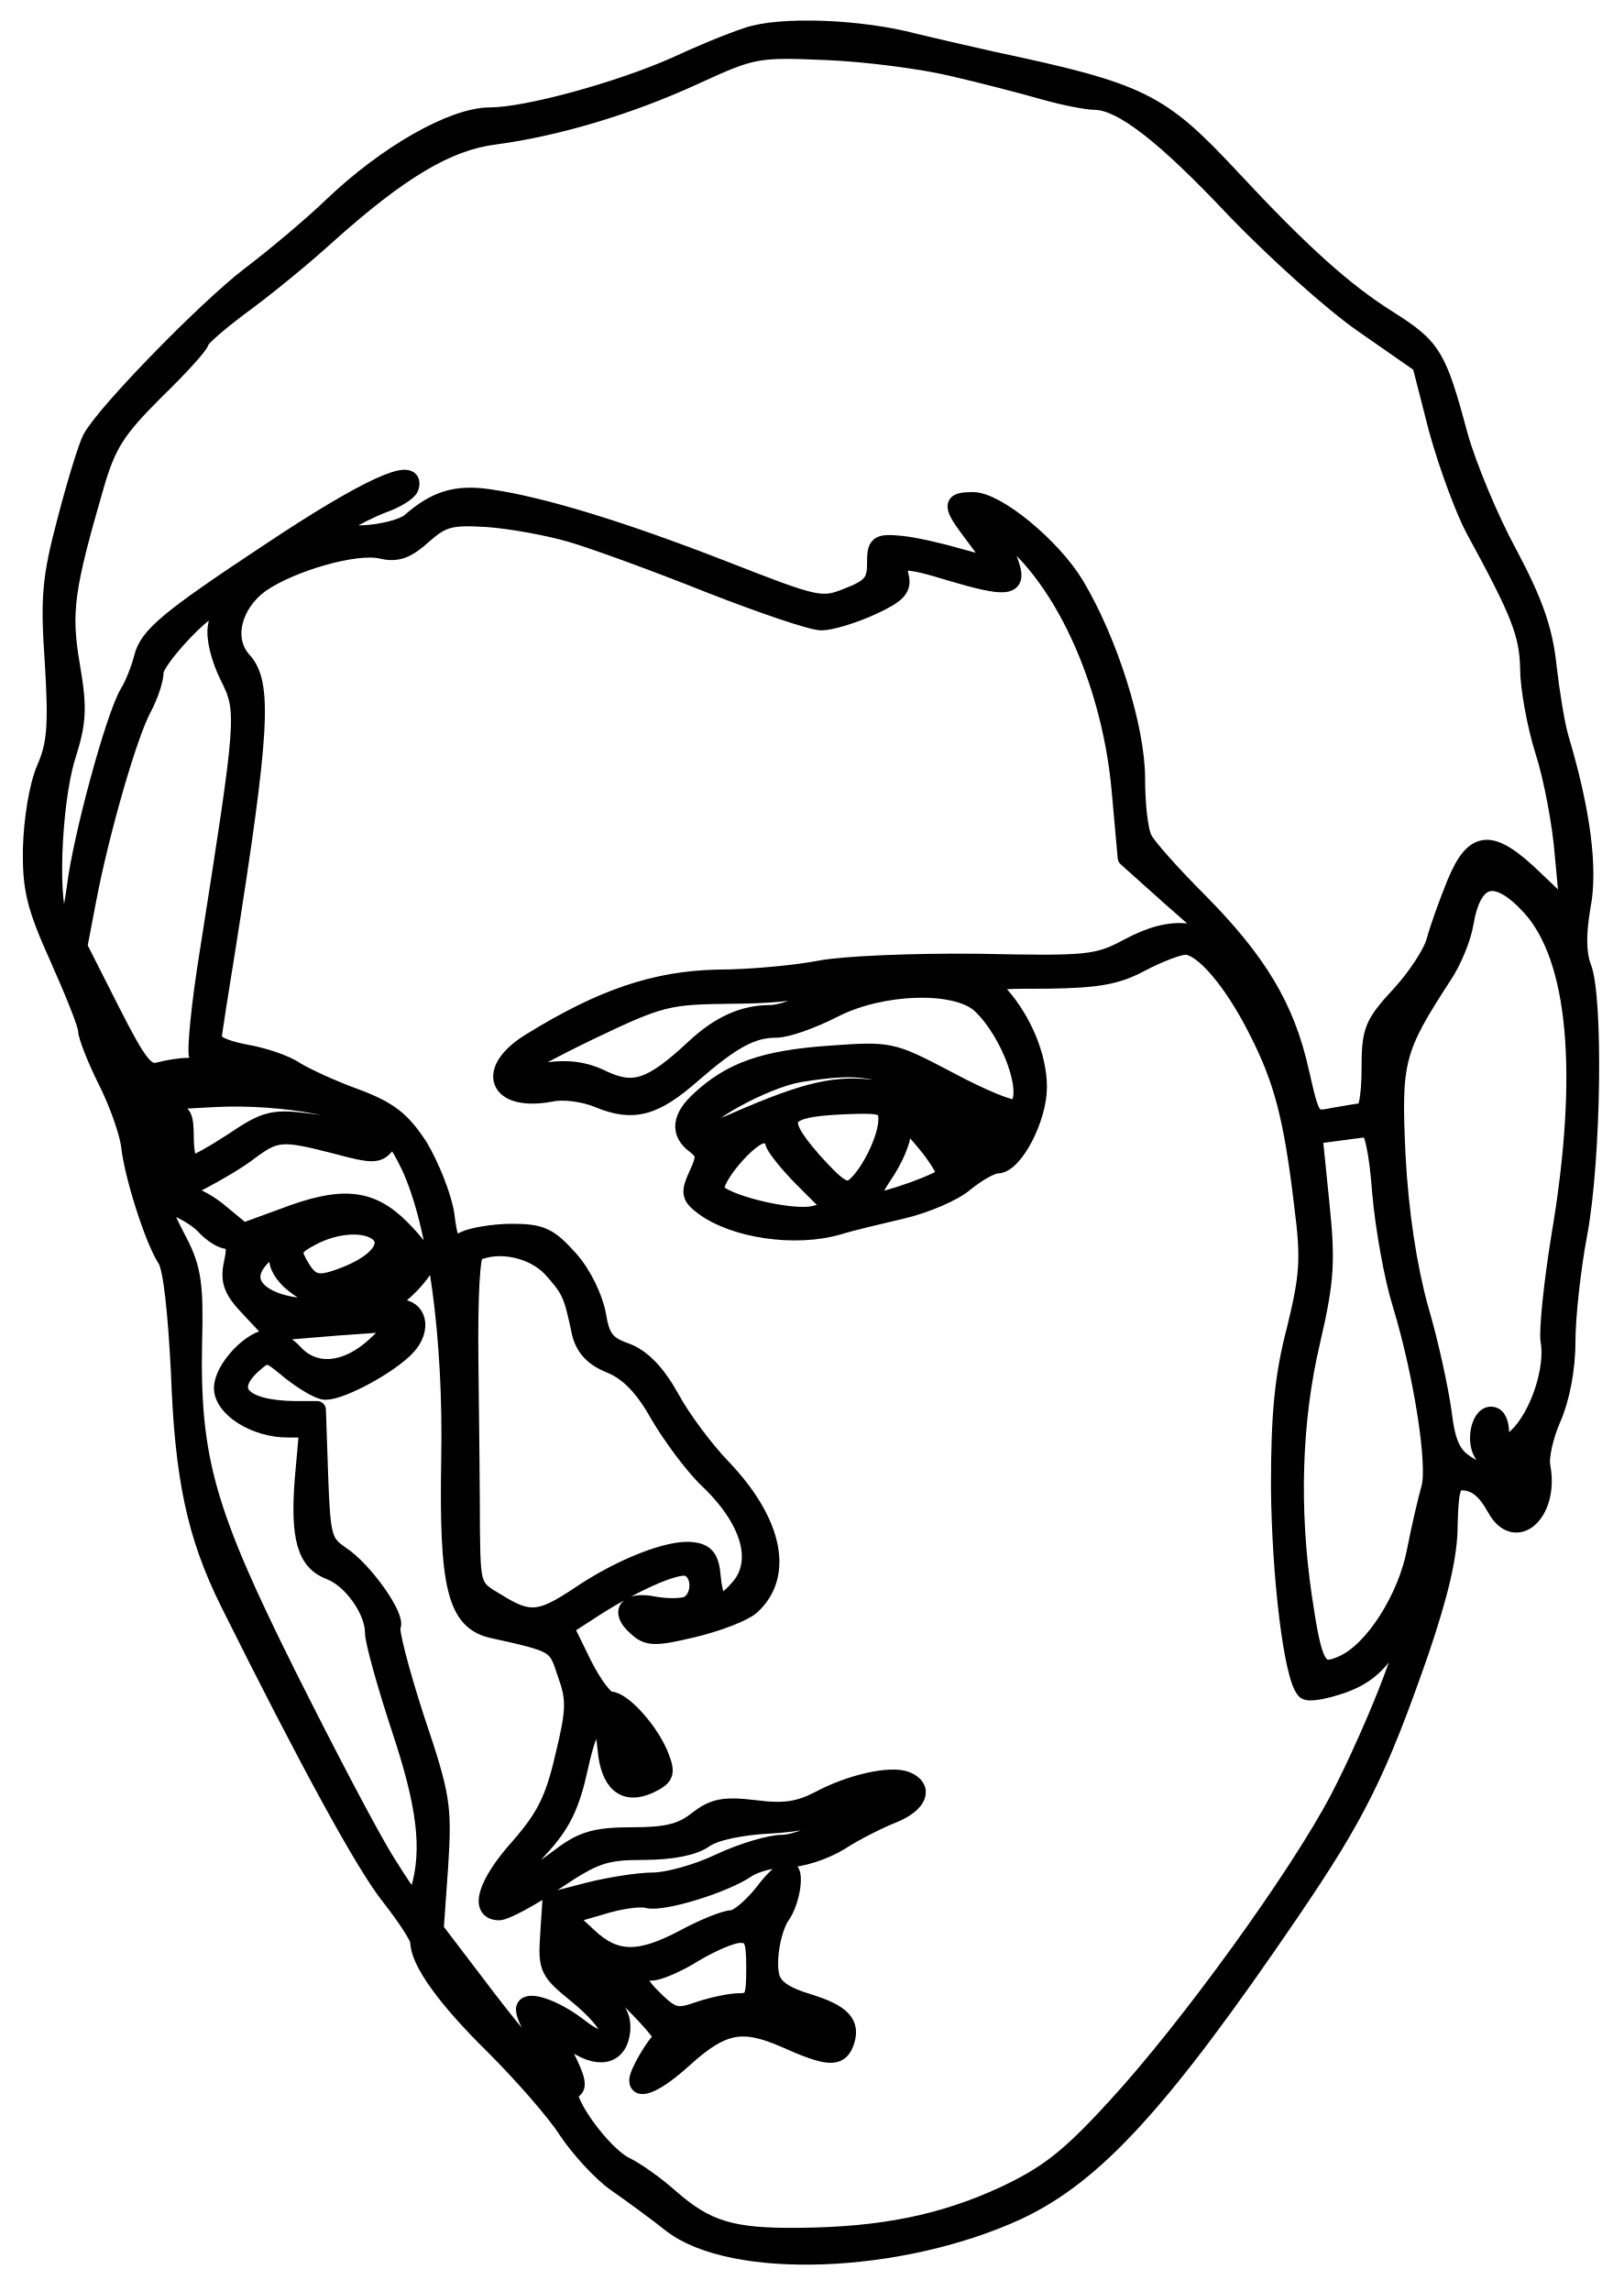
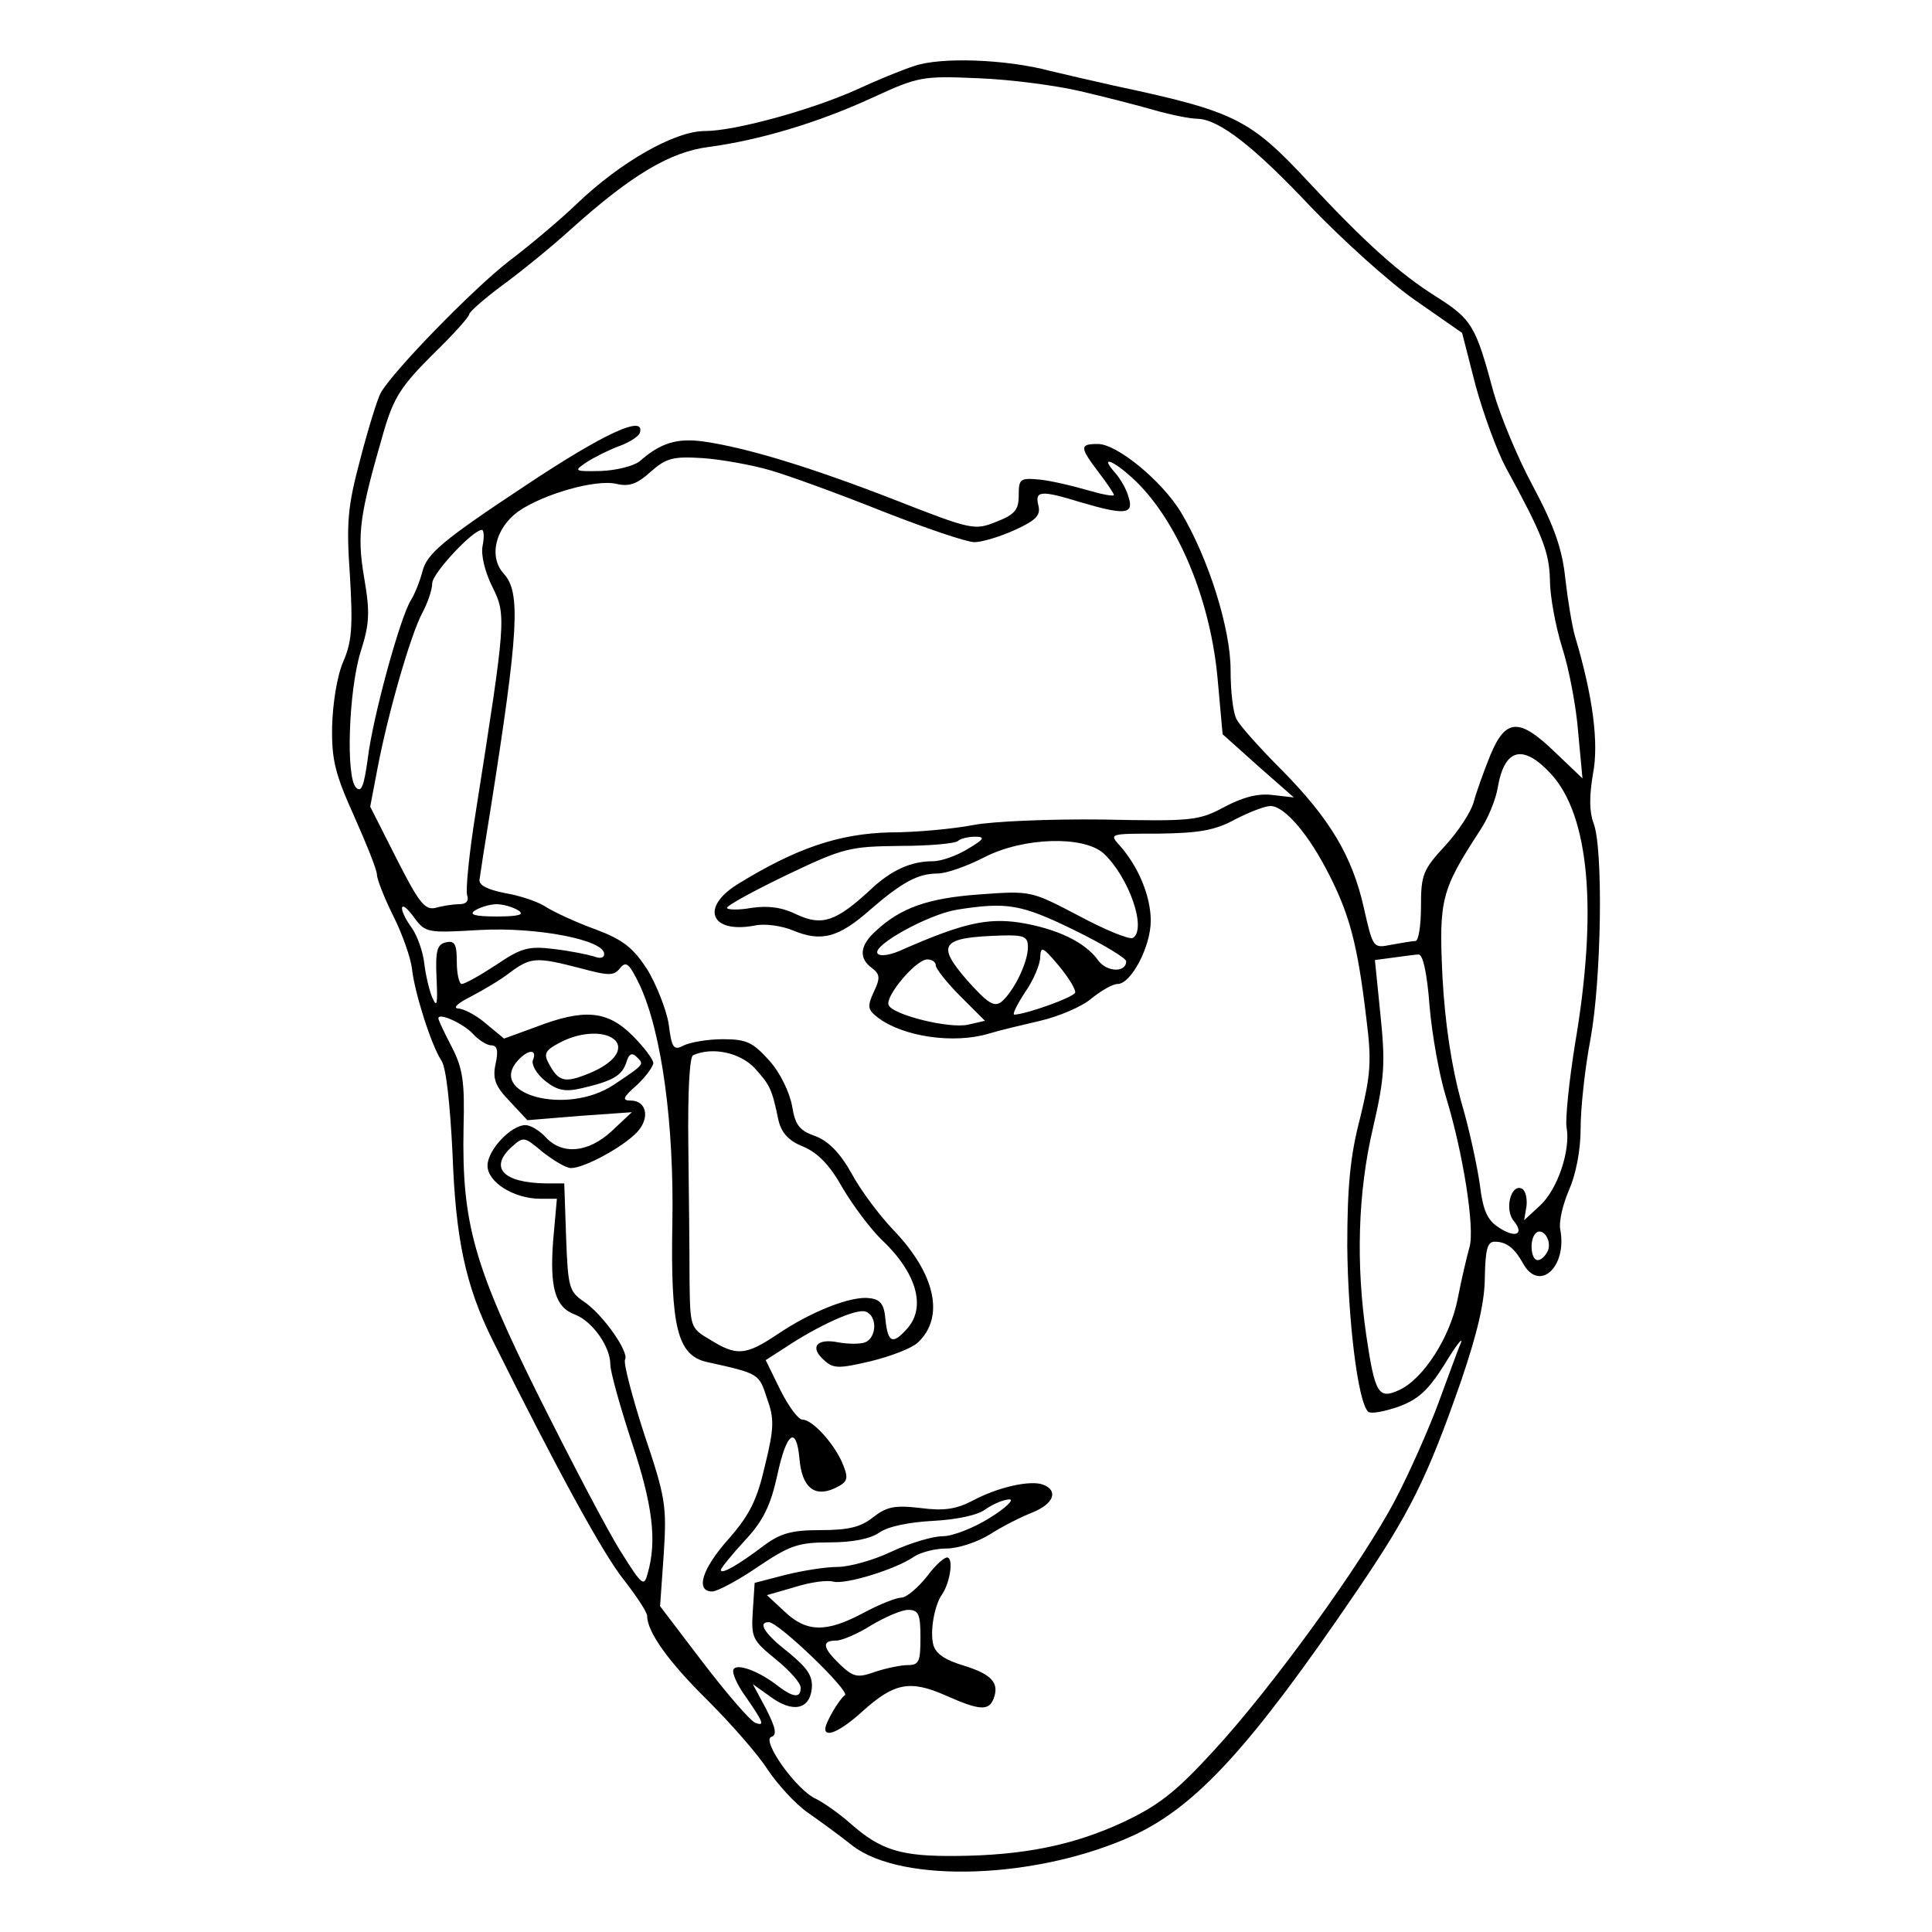
- <svg xmlns="http://www.w3.org/2000/svg" width="277" height="391" viewBox="0 0 277 391" fill="none">
-   <path fill-rule="evenodd" clip-rule="evenodd" d="M127.559 6.183C124.724 7.084 119.184 9.402 115.319 11.204C105.784 15.453 89.936 19.83 83.623 19.83C77.31 19.83 65.972 26.267 56.695 35.15C53.216 38.497 46.774 43.904 42.522 47.122C35.307 52.658 18.171 70.167 15.594 74.801C14.95 75.96 13.017 82.139 11.342 88.576C8.636 98.747 8.379 101.965 9.152 113.166C9.796 123.851 9.538 127.069 7.735 131.189C6.446 134.15 5.544 139.943 5.415 144.707C5.287 151.787 6.06 154.748 10.054 163.631C12.631 169.425 14.821 174.832 14.821 175.862C14.821 176.763 16.367 180.754 18.3 184.616C20.232 188.478 21.907 193.37 22.165 195.559C22.68 200.451 26.159 211.522 28.349 214.87C29.38 216.414 30.153 224.139 30.669 234.18C31.313 252.204 33.374 261.988 39.043 273.446C52.314 300.095 62.235 318.376 66.616 323.783C69.322 327.259 71.512 330.606 71.512 331.379C71.512 334.726 76.021 341.034 84.267 349.145C89.035 353.908 94.704 360.345 96.765 363.563C98.827 366.653 102.563 370.773 105.14 372.575C107.717 374.378 111.969 377.467 114.545 379.527C124.982 387.638 153.585 386.608 173.684 377.338C186.826 371.159 198.165 358.8 220.326 326.229C231.535 309.75 235.143 302.541 242.358 281.814C245.708 271.901 247.254 265.464 247.254 260.186C247.383 254.521 247.769 252.848 249.315 252.848C251.763 252.848 253.438 254.135 255.242 257.353C258.592 263.533 264.519 258.255 263.102 250.402C262.715 248.728 263.617 244.995 264.905 242.034C266.323 238.815 267.353 233.794 267.353 229.031C267.353 224.782 268.255 216.414 269.415 210.364C271.734 197.747 272.121 170.197 270.059 165.047C269.157 162.601 269.157 159.383 269.93 154.748C271.219 148.311 269.93 138.398 266.194 125.911C265.55 123.722 264.648 118.186 264.132 113.681C263.488 107.501 261.813 102.738 257.432 94.498C254.211 88.576 250.475 79.565 249.058 74.544C245.321 60.64 244.548 59.352 237.075 54.589C229.474 49.826 222.258 43.389 210.147 30.386C197.907 17.255 194.815 15.71 169.433 10.303C164.794 9.273 158.739 7.857 156.033 7.213C146.885 4.767 133.099 4.252 127.559 6.183ZM162.346 11.461C167.371 12.62 174.329 14.422 177.936 15.452C181.544 16.482 185.538 17.255 186.955 17.255C191.465 17.384 198.68 22.919 210.791 35.793C217.491 42.745 227.283 51.628 232.695 55.362L242.487 62.185L245.321 73.256C246.996 79.307 249.831 87.031 251.635 90.379C259.365 104.54 260.782 108.145 260.911 114.067C260.911 117.285 262.071 123.722 263.488 128.228C264.905 132.605 266.451 140.716 266.838 145.994L267.74 155.649L261.942 150.114C254.469 142.904 251.635 143.033 248.413 150.757C246.996 154.233 245.45 158.61 244.935 160.542C244.419 162.601 241.714 166.721 239.008 169.682C234.241 174.832 233.854 175.862 233.854 182.556C233.854 186.547 233.339 189.765 232.695 189.765C232.05 189.765 229.861 190.151 227.671 190.538L227.67 190.538C226.241 190.823 225.34 191.003 224.675 190.688C223.54 190.149 223.09 188.169 221.872 182.813C219.424 171.871 214.657 164.018 204.607 153.847C200.097 149.341 195.845 144.578 195.201 143.291C194.428 142.003 193.913 137.369 193.913 132.863C193.913 124.237 189.274 109.432 183.477 99.777C179.482 93.211 170.077 85.487 166.083 85.487C162.217 85.487 162.217 86.13 166.212 91.409C168.015 93.726 169.433 95.915 169.433 96.172C169.433 96.558 166.856 96.043 163.764 95.142C160.671 94.241 156.291 93.211 153.843 92.954C149.72 92.567 149.462 92.825 149.462 96.301C149.462 99.262 148.689 100.292 144.695 101.836C140.185 103.639 139.541 103.51 123.436 97.202C105.913 90.379 92.385 86.259 83.365 84.972C77.825 84.199 74.346 85.229 69.966 89.091C68.677 90.121 65.07 91.022 61.849 91.151C56.18 91.28 56.051 91.151 58.756 89.349C60.303 88.319 63.395 86.774 65.456 86.001C67.647 85.229 69.708 83.942 69.966 83.169C71.254 79.178 62.364 83.298 46.13 94.112C28.607 105.699 25.257 108.531 24.355 112.264C23.84 114.195 22.809 116.899 21.907 118.315C19.588 122.177 13.919 142.904 12.888 151.53C12.115 157.066 11.6 158.739 10.44 157.581C8.25 155.392 8.894 137.369 11.342 129.258C13.275 123.207 13.404 120.89 12.115 113.423C10.569 104.283 11.213 100.292 16.238 82.912C18.3 75.831 19.846 73.385 26.417 66.819C30.669 62.7 34.147 58.838 34.147 58.323C34.147 57.808 37.24 55.104 40.847 52.401C44.584 49.697 51.283 44.29 55.664 40.299C68.162 29.099 76.279 24.207 84.396 23.177C94.961 21.761 107.201 18.156 118.668 12.878C128.461 8.372 129.234 8.243 141.087 8.758C147.787 9.015 157.45 10.303 162.346 11.461ZM97.409 91.022C101.403 92.181 111.969 96.043 120.988 99.648C129.878 103.124 138.51 106.085 140.185 106.085C141.731 106.085 145.597 104.926 148.689 103.51C153.198 101.45 154.1 100.42 153.585 98.361C152.812 95.271 154.1 95.142 162.475 97.717C171.623 100.42 173.684 100.292 172.525 96.687C172.138 95.142 170.85 92.825 169.69 91.537C165.825 87.16 170.335 89.478 174.844 94.112C183.477 103.124 189.79 118.959 191.207 134.922L192.238 146.38L199.711 153.075L207.184 159.64L202.674 159.125C199.582 158.739 196.361 159.64 192.496 161.7C187.213 164.532 185.667 164.661 166.985 164.275C156.033 164.146 143.793 164.661 139.928 165.434C135.933 166.206 128.074 166.979 122.405 166.979C111.711 167.236 102.692 170.326 90.581 177.793C82.592 182.685 84.783 188.221 93.931 186.547C96.121 186.032 99.728 186.547 102.177 187.577C108.103 190.023 111.711 188.993 118.153 183.328C124.982 177.406 128.332 175.604 132.455 175.604C134.258 175.604 138.639 174.059 142.376 172.128C150.493 168.008 162.99 167.622 167.242 171.356C172.525 176.248 176.39 187.191 173.427 189.122C172.654 189.508 167.629 187.448 162.089 184.487C156.93 181.778 154.42 180.459 151.752 179.922C149.222 179.412 146.55 179.605 141.345 179.981C130.393 180.754 124.724 182.813 119.57 187.577C116.092 190.667 115.834 193.37 118.668 195.43C120.343 196.717 120.472 197.49 119.055 200.451C117.638 203.54 117.767 204.184 119.957 205.858C125.239 209.849 135.805 211.394 143.149 209.205C145.21 208.561 150.106 207.403 153.971 206.501C157.837 205.6 162.733 203.54 164.665 201.867C166.727 200.193 169.175 198.777 170.206 198.777C173.04 198.777 177.163 190.924 177.163 185.517C177.163 180.367 174.586 174.188 170.721 169.811C169.899 168.898 169.369 168.309 169.49 167.929C169.712 167.236 172.1 167.236 178.838 167.236C187.213 167.107 190.563 166.592 194.815 164.275C197.778 162.73 201.128 161.443 202.288 161.443C205.251 161.443 210.405 167.494 214.657 175.99C218.908 184.358 220.583 190.667 222.387 205.987C223.547 214.998 223.289 217.831 221.099 226.842C219.037 234.695 218.393 241.132 218.393 253.749C218.522 268.94 220.583 286.449 222.774 288.508C223.289 289.023 226.124 288.508 229.087 287.478C233.339 285.934 235.4 284.003 238.879 278.467C241.198 274.605 242.744 272.673 242.229 274.09C241.8 275.032 240.745 277.911 239.479 281.363L239.478 281.365L239.478 281.366C238.841 283.102 238.151 284.983 237.462 286.835C235.4 292.371 231.406 301.382 228.572 306.789C221.614 320.178 202.545 346.441 190.434 359.572C182.317 368.455 178.709 371.159 171.365 374.635C160.8 379.527 150.364 381.587 136.449 381.716C124.853 381.844 120.601 380.557 114.288 375.021C111.84 372.833 108.49 370.515 106.944 369.743C102.821 367.941 95.477 357.513 97.538 356.74C98.827 356.354 98.44 354.809 96.507 350.947L93.673 345.669L97.281 348.243C101.919 351.719 105.526 351.076 106.042 346.699C106.3 343.995 105.269 342.45 101.275 339.103C96.25 335.241 94.575 332.666 97.023 332.666C99.084 332.666 114.159 347.213 112.999 347.986C111.84 348.758 108.876 353.779 108.876 355.067C108.876 356.998 112.226 355.453 116.736 351.333C123.307 345.411 126.657 344.767 134.001 347.986C141.216 351.204 143.149 351.333 144.179 348.758C145.468 345.411 143.793 343.609 137.995 341.806C134.13 340.648 132.068 339.36 131.553 337.429C130.78 334.597 131.81 329.061 133.357 326.873C134.903 324.684 135.805 319.792 134.645 319.148C134.13 318.762 132.068 320.564 130.264 323.011C128.332 325.457 125.884 327.516 124.853 327.516C123.822 327.516 120.215 328.933 116.865 330.735C109.134 334.855 105.011 334.855 100.373 330.477L96.636 327.001L102.434 325.328C105.655 324.298 109.263 323.783 110.551 324.169C113.128 324.813 123.693 321.594 127.559 318.891C128.976 317.99 131.939 317.217 134.258 317.217C136.707 317.217 140.701 315.93 143.406 314.256C145.983 312.583 150.106 310.523 152.425 309.622C156.806 307.819 157.837 305.116 154.616 303.828C151.91 302.798 145.081 304.343 139.799 307.176C136.32 308.978 133.743 309.364 128.847 308.72C123.436 308.077 121.761 308.463 118.926 310.652C116.349 312.711 113.772 313.355 107.974 313.355C101.79 313.355 99.471 313.999 95.863 316.702C90.581 320.693 86.973 322.753 86.973 321.723C86.973 321.337 89.163 318.633 91.998 315.544C95.863 311.424 97.409 308.206 98.827 301.769C100.759 292.757 102.821 291.341 103.465 298.421C103.98 304.343 106.557 306.532 110.809 304.601C113.515 303.313 113.772 302.67 112.742 299.966C111.196 295.718 106.3 290.182 104.109 290.182C103.207 290.182 101.146 287.35 99.471 284.003L96.379 277.694L100.373 275.12C107.33 270.485 115.447 266.751 117.38 267.524C119.828 268.425 119.699 272.931 117.251 273.961C116.22 274.347 113.644 274.347 111.582 273.961C107.073 273.06 105.526 274.991 108.619 277.694C110.551 279.497 111.711 279.497 118.282 277.952C122.534 276.922 126.914 275.248 128.203 274.09C134.001 268.811 132.068 259.671 123.178 250.402C120.343 247.441 116.349 242.162 114.417 238.558C111.969 234.18 109.521 231.734 106.815 230.704C103.465 229.546 102.563 228.387 101.919 224.396C101.403 221.564 99.471 217.444 97.152 214.87C93.673 211.007 92.385 210.364 87.36 210.364C84.267 210.364 80.531 211.007 79.243 211.651C77.052 212.81 76.666 212.295 76.021 207.145C75.506 204.055 73.445 198.906 71.512 195.687C68.549 191.182 66.487 189.508 60.689 187.319C56.695 185.903 52.057 183.715 50.382 182.685C48.707 181.526 44.841 180.239 41.749 179.724C37.884 178.951 36.209 178.05 36.338 176.891C36.467 175.862 37.497 169.167 38.657 162.086C44.584 124.623 44.97 116.641 41.492 112.779C38.142 109.175 39.688 103.124 44.455 99.648C49.609 96.043 60.689 92.825 65.07 93.855C67.775 94.498 69.45 93.855 72.285 91.28C75.506 88.448 76.923 88.061 83.108 88.448C86.973 88.705 93.415 89.864 97.409 91.022ZM36.982 106.857C36.595 108.788 37.497 112.393 39.043 115.483C42.007 121.405 41.878 122.435 35.565 162.601C34.147 171.356 33.374 179.338 33.761 180.239C34.147 181.397 33.503 182.041 32.086 182.041C30.669 182.041 28.478 182.427 27.061 182.813C24.871 183.328 23.582 181.655 18.944 172.514L13.404 161.571L14.95 153.461C17.14 142.003 21.907 125.396 24.355 120.89C25.515 118.701 26.417 115.998 26.417 114.71C26.417 112.651 34.92 103.51 36.853 103.51C37.24 103.51 37.368 105.055 36.982 106.857ZM261.169 154.748C269.157 163.503 270.961 183.2 266.194 211.265C264.905 219.247 264.132 227.1 264.39 228.773C265.292 233.537 262.586 241.776 258.85 245.252L255.5 248.342L256.015 245.252C256.144 243.578 255.757 241.905 254.856 241.647C252.665 240.875 251.377 246.153 253.309 248.47C255.629 251.303 253.696 252.204 250.217 249.887C247.769 248.342 246.867 246.282 246.223 241.004C245.708 237.27 244.033 229.288 242.229 223.238C240.296 216.157 238.879 207.016 238.364 197.232C237.591 181.011 238.106 179.08 246.223 166.592C247.898 164.146 249.573 160.027 249.96 157.581C251.377 149.341 255.242 148.311 261.169 154.748ZM138.768 170.455C136.449 171.871 133.228 173.029 131.424 173.029C126.914 173.029 122.791 174.832 118.411 178.951C111.196 185.646 108.232 186.676 102.95 184.23C99.857 182.685 96.894 182.299 93.415 182.813C90.581 183.328 88.261 183.2 88.261 182.813C88.261 182.299 93.931 179.209 100.888 175.862C112.742 170.197 114.03 169.94 124.595 169.811C130.78 169.811 136.191 169.296 136.707 168.781C137.222 168.266 138.897 167.88 140.314 167.88C142.504 167.88 142.247 168.395 138.768 170.455ZM36.467 187.448C48.32 186.804 62.493 189.508 62.493 192.469C62.493 193.37 61.591 193.499 60.303 192.984C59.014 192.598 55.278 191.825 51.928 191.439C46.645 190.795 45.099 191.182 39.816 194.786C36.467 196.975 33.245 198.777 32.601 198.777C32.086 198.777 31.57 196.717 31.57 194.143C31.57 190.538 31.184 189.637 29.38 190.023C29.189 190.061 29.014 190.108 28.852 190.167L28.617 187.779C30.396 187.798 32.867 187.657 36.467 187.448ZM44.455 183.328C45.872 184.23 44.584 184.616 39.945 184.616C35.307 184.616 34.019 184.23 35.436 183.328C36.467 182.685 38.528 182.041 39.945 182.041C41.363 182.041 43.424 182.685 44.455 183.328ZM161.058 187.448C162.233 188.023 163.365 188.598 164.426 189.155L162.602 190.492C159.486 188.38 155.083 186.782 149.72 185.903C142.891 184.873 137.737 186.032 125.368 191.439C122.663 192.726 120.343 193.113 119.828 192.34C118.797 190.667 130.393 184.23 136.449 183.2C147.014 181.526 149.977 182.041 161.058 187.448ZM151.395 191.053C151.395 194.271 148.431 200.322 145.854 202.511C144.308 203.669 143.02 202.897 138.639 198.005C132.068 190.409 133.099 188.993 145.983 188.607C150.622 188.478 151.395 188.864 151.395 191.053ZM161.316 200.579C160.929 201.609 151.137 205.085 148.56 205.214C148.045 205.214 149.075 203.154 150.75 200.579C152.554 198.005 153.971 194.657 153.971 193.113C154.1 190.795 154.487 190.924 157.837 194.915C159.898 197.361 161.444 199.936 161.316 200.579ZM235.658 203.412C236.173 209.463 237.719 218.088 239.137 222.594C242.744 234.438 245.192 250.144 244.033 254.006C243.517 255.809 242.358 260.701 241.585 264.692C240.039 272.802 234.37 281.685 229.216 284.003C224.964 285.934 224.191 284.775 222.387 272.545C220.197 257.611 220.583 242.548 223.804 228.902C226.252 218.345 226.381 215.256 225.351 205.214L224.191 193.756L228.056 193.241C228.727 193.158 229.44 193.06 230.121 192.967L230.123 192.967C231.535 192.773 232.818 192.598 233.339 192.598C234.241 192.469 235.143 196.46 235.658 203.412ZM57.339 195.43C63.524 197.104 64.554 197.104 65.843 195.43C67.131 193.885 67.775 194.529 69.966 199.035C74.604 209.076 77.181 228.387 76.794 248.985C76.408 270.742 77.825 276.664 84.01 278.081C94.953 280.496 94.963 280.526 96.575 285.487L96.636 285.676C98.182 289.925 98.182 291.856 96.25 299.709C94.575 307.047 93.029 310.137 88.648 315.157C82.979 321.466 81.562 326.229 85.169 326.229C86.2 326.229 90.581 323.912 94.704 321.079C101.403 316.574 103.207 315.93 109.778 315.93C114.674 315.93 118.411 315.157 120.215 313.87C122.018 312.583 126.528 311.681 131.424 311.424C136.32 311.166 140.829 310.265 142.504 308.978C144.179 307.819 146.37 306.918 147.529 306.918C148.56 306.918 146.756 308.72 143.406 310.78C139.928 312.969 135.547 314.642 133.485 314.642C131.424 314.642 126.657 316.059 122.791 317.861C119.055 319.663 113.901 321.079 111.453 321.079C109.005 321.079 104.109 321.852 100.502 322.753L94.059 324.427L93.673 330.349C93.286 336.013 93.673 336.528 98.569 340.519C101.403 342.836 103.723 345.411 103.723 346.441C103.723 348.758 102.048 348.501 98.44 345.669C94.317 342.579 89.55 341.034 89.55 342.965C89.55 343.866 90.581 346.055 91.869 347.857C95.992 353.779 96.25 354.552 94.188 353.779C93.157 353.393 88.261 347.728 83.237 341.163L74.218 329.319L74.991 318.376C75.635 308.205 75.377 306.532 70.868 293.143C68.291 285.161 66.487 278.209 66.874 277.566C67.775 276.021 62.106 267.91 58.112 265.335C55.149 263.276 54.891 262.374 54.505 251.946L54.118 240.617H50.253C41.234 240.489 38.27 237.27 43.166 232.893C45.602 230.716 45.742 230.832 49.55 234.003L49.609 234.052C51.928 235.854 54.505 237.399 55.535 237.399C58.37 237.399 66.616 232.893 69.45 229.803C72.156 226.842 71.383 223.238 68.033 223.238C66.229 223.238 66.358 222.594 69.322 220.019C71.254 218.217 72.8 216.028 72.8 215.385C72.8 214.612 70.868 212.037 68.42 209.591C63.137 204.313 58.241 203.927 48.191 207.789L41.492 210.235L37.755 207.145C35.694 205.343 32.988 203.927 31.828 203.927C30.669 203.798 31.828 202.768 34.405 201.481C37.111 200.065 40.847 197.876 42.78 196.331C47.161 193.113 48.32 193.113 57.339 195.43ZM132.068 194.915C132.068 195.559 134.387 198.52 137.222 201.352L142.376 206.501L139.026 207.274C135.16 208.304 122.791 205.214 122.147 203.154C121.503 201.223 127.945 193.628 130.264 193.628C131.295 193.628 132.068 194.143 132.068 194.915ZM34.92 209.205C36.08 210.492 37.884 211.651 38.786 211.651C40.074 211.651 40.332 212.81 39.688 215.642C39.043 218.732 39.688 220.277 42.651 223.366L46.388 227.357L57.339 226.456L68.291 225.684L64.039 229.675C59.143 234.18 53.732 234.695 50.253 230.962C48.964 229.546 47.032 228.387 46.001 228.387C42.909 228.387 38.013 233.665 38.013 236.884C38.013 240.36 43.553 243.836 49.093 243.836H52.572L51.799 252.461C51.026 262.503 52.185 266.623 56.437 268.168C60.045 269.584 63.781 274.862 63.781 278.595C63.781 280.14 65.843 287.478 68.291 294.945C72.671 308.077 73.573 315.544 71.641 322.367C70.868 325.328 70.481 325.07 65.972 317.861C63.266 313.613 55.664 299.065 48.964 285.676C35.178 257.997 32.601 248.985 32.988 229.031C33.245 219.375 32.859 216.543 30.54 212.037C28.994 209.076 27.705 206.373 27.705 205.987C27.705 204.699 32.859 207.016 34.92 209.205ZM64.941 210.75C66.616 212.938 63.91 215.899 58.241 217.959C54.118 219.504 52.83 219.118 50.897 215.513C49.737 213.453 50.124 212.681 53.087 211.136C57.597 208.69 63.008 208.561 64.941 210.75ZM47.547 214.741C47.161 215.642 48.32 217.702 50.124 219.118C52.701 221.178 54.376 221.435 57.726 220.663C64.425 219.118 66.229 217.959 67.131 215.256C67.647 213.453 68.291 213.067 69.322 214.097C69.374 214.15 69.425 214.2 69.475 214.249C70.877 215.638 70.901 215.662 64.554 219.89C54.633 226.585 37.368 221.821 44.712 214.483C46.774 212.424 48.449 212.552 47.547 214.741ZM94.059 216.414C97.281 220.019 97.667 220.663 99.084 227.486C99.728 230.061 101.275 231.734 104.238 232.893C107.33 234.18 109.907 236.884 112.484 241.519C114.674 245.252 118.282 250.015 120.472 252.204C128.074 259.285 130.135 266.623 126.013 271.129C123.049 274.476 122.018 274.09 121.503 269.198C121.245 265.979 120.472 264.949 118.153 264.692C114.417 264.177 106.042 267.395 98.827 272.287C92.256 276.664 90.323 276.922 84.783 273.446C80.534 271.002 80.531 270.743 80.402 260.982L80.402 260.958C80.402 255.422 80.273 242.677 80.144 232.507C80.016 221.307 80.402 213.968 81.175 213.711C85.298 211.909 90.967 213.196 94.059 216.414ZM128.847 335.884C128.847 340.905 128.589 341.678 126.141 341.678C124.724 341.678 121.632 342.321 119.313 343.094C115.705 344.381 114.803 344.253 111.969 341.549C108.361 338.073 107.974 336.528 111.196 336.528C112.355 336.528 115.705 335.112 118.54 333.31C121.374 331.636 124.853 330.091 126.27 330.091C128.461 330.091 128.847 330.992 128.847 335.884Z" fill="black" stroke="black" stroke-width="3" stroke-linejoin="round" />
+ <svg xmlns="http://www.w3.org/2000/svg" width="512" height="512" viewBox="0 0 512 512" fill="none">
+   <path d="M242.303 17.487C238.722 18.625 231.724 21.552 226.842 23.829C214.798 29.195 194.78 34.724 186.805 34.724C178.831 34.724 164.509 42.855 152.791 54.076C148.396 58.304 140.259 65.134 134.888 69.2C125.774 76.192 104.129 98.308 100.874 104.162C100.06 105.626 97.619 113.432 95.503 121.563C92.085 134.409 91.76 138.475 92.736 152.623C93.55 166.12 93.225 170.185 90.946 175.389C89.319 179.129 88.179 186.447 88.016 192.464C87.854 201.408 88.83 205.148 93.876 216.369C97.13 223.687 99.897 230.517 99.897 231.818C99.897 232.956 101.85 237.997 104.291 242.876C106.733 247.754 108.848 253.934 109.174 256.698C109.825 262.878 114.219 276.863 116.986 281.091C118.288 283.042 119.264 292.799 119.915 305.484C120.729 328.25 123.333 340.609 130.494 355.082C147.257 388.744 159.789 411.836 165.322 418.666C168.74 423.056 171.507 427.284 171.507 428.26C171.507 432.488 177.203 440.456 187.619 450.701C193.641 456.718 200.802 464.849 203.406 468.915C206.01 472.817 210.729 478.021 213.984 480.298C217.239 482.575 222.61 486.477 225.865 489.079C239.048 499.324 275.178 498.023 300.567 486.315C317.167 478.509 331.489 462.898 359.482 421.755C373.641 400.94 378.198 391.834 387.312 365.652C391.544 353.131 393.497 345 393.497 338.332C393.659 331.177 394.148 329.063 396.101 329.063C399.193 329.063 401.309 330.689 403.587 334.755C407.819 342.56 415.305 335.893 413.515 325.973C413.027 323.859 414.166 319.143 415.793 315.403C417.584 311.338 418.885 304.996 418.885 298.979C418.885 293.612 420.025 283.042 421.489 275.399C424.419 259.463 424.907 224.662 422.303 218.158C421.164 215.068 421.164 211.002 422.14 205.148C423.768 197.017 422.14 184.496 417.421 168.722C416.607 165.957 415.468 158.965 414.817 153.273C414.003 145.467 411.887 139.451 406.354 129.043C402.285 121.563 397.565 110.179 395.775 103.837C391.055 86.274 390.079 84.648 380.639 78.631C371.037 72.615 361.923 64.484 346.625 48.059C331.164 31.472 327.258 29.521 295.196 22.691C289.337 21.39 281.688 19.601 278.27 18.788C266.715 15.698 249.301 15.048 242.303 17.487ZM286.245 24.154C292.592 25.618 301.381 27.895 305.938 29.195C310.495 30.497 315.54 31.472 317.33 31.472C323.026 31.635 332.14 38.627 347.439 54.889C355.902 63.67 368.271 74.891 375.106 79.607L387.475 88.226L391.055 102.211C393.171 109.854 396.752 119.611 399.03 123.839C408.795 141.727 410.585 146.28 410.748 153.761C410.748 157.826 412.213 165.957 414.003 171.649C415.793 177.178 417.746 187.423 418.234 194.09L419.374 206.287L412.05 199.294C402.611 190.187 399.03 190.35 394.961 200.107C393.171 204.498 391.218 210.027 390.567 212.466C389.916 215.068 386.498 220.272 383.081 224.012C377.059 230.517 376.571 231.818 376.571 240.274C376.571 245.315 375.92 249.38 375.106 249.38C374.292 249.38 371.525 249.868 368.759 250.356C363.876 251.332 363.876 251.332 361.435 240.599C358.343 226.776 352.321 216.857 339.627 204.01C333.93 198.318 328.56 192.301 327.746 190.675C326.769 189.049 326.118 183.195 326.118 177.503C326.118 166.608 320.26 147.907 312.936 135.71C307.891 127.417 296.01 117.66 290.965 117.66C286.082 117.66 286.082 118.473 291.127 125.14C293.406 128.067 295.196 130.832 295.196 131.157C295.196 131.645 291.941 130.994 288.035 129.856C284.129 128.718 278.596 127.417 275.504 127.092C270.296 126.604 269.97 126.929 269.97 131.32C269.97 135.06 268.994 136.361 263.948 138.312C258.252 140.589 257.438 140.426 237.095 132.458C214.961 123.839 197.872 118.635 186.48 117.009C179.482 116.034 175.087 117.334 169.554 122.213C167.926 123.514 163.369 124.652 159.301 124.815C152.14 124.978 151.977 124.815 155.395 122.538C157.348 121.237 161.254 119.286 163.858 118.31C166.624 117.334 169.228 115.708 169.554 114.733C171.181 109.691 159.952 114.895 139.445 128.555C117.311 143.191 113.08 146.768 111.941 151.484C111.29 153.924 109.988 157.339 108.848 159.127C105.919 164.006 98.758 190.187 97.456 201.083C96.479 208.075 95.829 210.189 94.364 208.726C91.597 205.961 92.411 183.195 95.503 172.95C97.944 165.307 98.107 162.38 96.479 152.948C94.526 141.402 95.34 136.361 101.687 114.407C104.291 105.463 106.244 102.374 114.545 94.08C119.915 88.876 124.31 83.998 124.31 83.347C124.31 82.697 128.216 79.282 132.773 75.867C137.492 72.452 145.955 65.622 151.489 60.581C167.275 46.433 177.529 40.254 187.782 38.953C201.127 37.164 216.588 32.611 231.073 25.943C243.442 20.252 244.418 20.089 259.391 20.739C267.854 21.065 280.06 22.691 286.245 24.154ZM204.219 124.652C209.265 126.116 222.61 130.994 234.002 135.548C245.232 139.938 256.136 143.679 258.252 143.679C260.205 143.679 265.088 142.215 268.994 140.426C274.69 137.824 275.829 136.523 275.178 133.922C274.202 130.019 275.829 129.856 286.408 133.108C297.963 136.523 300.567 136.361 299.102 131.807C298.614 129.856 296.986 126.929 295.522 125.303C290.639 119.774 296.335 122.701 302.032 128.555C312.936 139.938 320.911 159.94 322.701 180.105L324.003 194.578L333.442 203.034L342.882 211.328L337.185 210.677C333.279 210.189 329.211 211.328 324.328 213.93C317.656 217.507 315.703 217.67 292.104 217.182C278.27 217.019 262.809 217.67 257.927 218.645C252.881 219.621 242.954 220.597 235.793 220.597C222.285 220.922 210.892 224.825 195.594 234.257C185.503 240.436 188.27 247.429 199.825 245.315C202.592 244.664 207.149 245.315 210.241 246.616C217.728 249.706 222.285 248.405 230.422 241.249C239.048 233.769 243.279 231.492 248.487 231.492C250.766 231.492 256.299 229.541 261.019 227.102C271.272 221.898 287.059 221.41 292.429 226.126C299.102 232.305 303.985 246.128 300.241 248.567C299.265 249.055 292.918 246.453 285.919 242.713C273.225 236.046 273.225 236.046 259.717 237.021C245.883 237.997 238.722 240.599 232.212 246.616C227.818 250.519 227.493 253.934 231.073 256.535C233.189 258.162 233.351 259.137 231.561 262.878C229.771 266.78 229.934 267.594 232.7 269.708C239.373 274.749 252.719 276.7 261.995 273.936C264.599 273.123 270.784 271.659 275.666 270.521C280.549 269.382 286.733 266.78 289.174 264.666C291.778 262.552 294.871 260.764 296.173 260.764C299.753 260.764 304.961 250.844 304.961 244.014C304.961 237.509 301.706 229.704 296.824 224.175C293.894 220.922 293.894 220.922 307.077 220.922C317.656 220.76 321.887 220.109 327.258 217.182C331.001 215.231 335.232 213.604 336.697 213.604C340.44 213.604 346.95 221.247 352.321 231.98C357.692 242.55 359.808 250.519 362.086 269.87C363.551 281.253 363.225 284.831 360.459 296.214C357.855 306.134 357.041 314.265 357.041 330.201C357.204 349.39 359.808 371.506 362.574 374.108C363.225 374.759 366.806 374.108 370.549 372.807C375.92 370.856 378.524 368.417 382.918 361.424C385.847 356.546 387.8 354.106 387.149 355.895C386.336 357.684 383.732 365.002 381.128 371.994C378.524 378.987 373.478 390.37 369.898 397.2C361.11 414.112 337.023 447.286 321.724 463.873C311.471 475.094 306.914 478.509 297.637 482.9C284.292 489.079 271.109 491.681 253.532 491.844C238.885 492.006 233.514 490.38 225.54 483.388C222.447 480.623 218.216 477.696 216.263 476.72C211.055 474.444 201.778 461.272 204.382 460.296C206.01 459.808 205.521 457.857 203.08 452.978L199.5 446.311L204.057 449.563C209.916 453.954 214.473 453.141 215.124 447.612C215.449 444.197 214.147 442.245 209.102 438.017C202.755 433.139 200.639 429.886 203.731 429.886C206.335 429.886 225.377 448.262 223.912 449.238C222.447 450.214 218.704 456.556 218.704 458.182C218.704 460.621 222.936 458.67 228.632 453.466C236.932 445.985 241.163 445.172 250.44 449.238C259.554 453.303 261.995 453.466 263.297 450.214C264.925 445.985 262.809 443.709 255.485 441.432C250.603 439.969 247.999 438.342 247.348 435.903C246.371 432.326 247.673 425.333 249.626 422.568C251.579 419.804 252.719 413.624 251.254 412.811C250.603 412.324 247.999 414.6 245.72 417.69C243.279 420.78 240.187 423.382 238.885 423.382C237.583 423.382 233.026 425.17 228.795 427.447C219.03 432.651 213.822 432.651 207.963 427.122L203.243 422.731L210.567 420.617C214.635 419.316 219.192 418.666 220.82 419.154C224.075 419.967 237.42 415.901 242.303 412.486C244.093 411.348 247.836 410.372 250.766 410.372C253.858 410.372 258.903 408.746 262.321 406.632C265.576 404.518 270.784 401.916 273.713 400.778C279.247 398.501 280.549 395.086 276.48 393.46C273.062 392.159 264.437 394.11 257.764 397.688C253.37 399.965 250.115 400.452 243.93 399.639C237.095 398.826 234.979 399.314 231.398 402.079C228.144 404.68 224.889 405.494 217.565 405.494C209.753 405.494 206.823 406.307 202.266 409.722C195.594 414.763 191.037 417.365 191.037 416.064C191.037 415.576 193.803 412.161 197.384 408.258C202.266 403.054 204.219 398.989 206.01 390.858C208.451 379.475 211.055 377.686 211.869 386.63C212.52 394.11 215.775 396.875 221.145 394.436C224.563 392.809 224.889 391.996 223.587 388.581C221.634 383.215 215.449 376.222 212.682 376.222C211.543 376.222 208.939 372.645 206.823 368.417L202.917 360.448L207.963 357.196C216.751 351.342 227.004 346.626 229.446 347.602C232.538 348.74 232.375 354.432 229.283 355.732C227.981 356.22 224.726 356.22 222.122 355.732C216.426 354.594 214.473 357.033 218.379 360.448C220.82 362.725 222.285 362.725 230.585 360.774C235.955 359.473 241.489 357.359 243.116 355.895C250.44 349.228 247.999 337.682 236.769 325.973C233.189 322.233 228.144 315.566 225.702 311.013C222.61 305.484 219.518 302.394 216.1 301.093C211.869 299.629 210.729 298.166 209.916 293.125C209.265 289.547 206.823 284.343 203.894 281.091C199.5 276.212 197.872 275.399 191.525 275.399C187.619 275.399 182.899 276.212 181.272 277.025C178.505 278.489 178.017 277.838 177.203 271.334C176.552 267.431 173.948 260.926 171.507 256.861C167.764 251.169 165.16 249.055 157.836 246.291C152.791 244.502 146.932 241.737 144.816 240.436C142.7 238.973 137.818 237.347 133.912 236.696C129.029 235.72 126.914 234.582 127.076 233.118C127.239 231.818 128.541 223.361 130.006 214.417C137.492 167.096 137.98 157.013 133.586 152.135C129.355 147.581 131.308 139.938 137.329 135.548C143.839 130.994 157.836 126.929 163.369 128.23C166.787 129.043 168.903 128.23 172.483 124.978C176.552 121.4 178.342 120.912 186.154 121.4C191.037 121.725 199.174 123.189 204.219 124.652ZM127.89 144.654C127.402 147.094 128.541 151.647 130.494 155.55C134.237 163.03 134.075 164.331 126.1 215.068C124.31 226.126 123.333 236.208 123.821 237.347C124.31 238.81 123.496 239.623 121.706 239.623C119.915 239.623 117.149 240.111 115.358 240.599C112.592 241.249 110.964 239.135 105.105 227.589L98.107 213.767L100.06 203.522C102.827 189.049 108.848 168.071 111.941 162.38C113.405 159.615 114.545 156.2 114.545 154.574C114.545 151.972 125.286 140.426 127.727 140.426C128.216 140.426 128.378 142.378 127.89 144.654ZM411.074 205.148C421.164 216.206 423.442 241.087 417.421 276.538C415.793 286.62 414.817 296.54 415.142 298.654C416.282 304.67 412.864 315.078 408.144 319.469L403.913 323.371L404.564 319.469C404.726 317.355 404.238 315.241 403.099 314.915C400.332 313.94 398.705 320.607 401.146 323.534C404.075 327.112 401.634 328.25 397.24 325.323C394.148 323.371 393.008 320.77 392.195 314.102C391.544 309.386 389.428 299.304 387.149 291.661C384.708 282.717 382.918 271.171 382.267 258.812C381.29 238.322 381.941 235.883 392.195 220.109C394.31 217.019 396.426 211.816 396.914 208.726C398.705 198.318 403.587 197.017 411.074 205.148ZM256.462 224.988C253.532 226.776 249.464 228.24 247.185 228.24C241.489 228.24 236.281 230.517 230.747 235.72C221.634 244.177 217.89 245.477 211.218 242.388C207.312 240.436 203.568 239.948 199.174 240.599C195.594 241.249 192.664 241.087 192.664 240.599C192.664 239.948 199.825 236.046 208.614 231.818C223.587 224.662 225.214 224.337 238.559 224.175C246.371 224.175 253.207 223.524 253.858 222.874C254.509 222.223 256.625 221.735 258.415 221.735C261.182 221.735 260.856 222.386 256.462 224.988ZM127.239 246.453C142.212 245.64 160.114 249.055 160.114 252.795C160.114 253.934 158.975 254.096 157.348 253.446C155.72 252.958 151 251.982 146.769 251.494C140.096 250.681 138.143 251.169 131.471 255.722C127.239 258.487 123.17 260.764 122.357 260.764C121.706 260.764 121.055 258.162 121.055 254.909C121.055 250.356 120.566 249.218 118.288 249.706C115.847 250.193 115.358 251.82 115.684 259.137C116.009 266.13 115.847 267.268 114.545 264.341C113.731 262.39 112.754 258.162 112.429 255.235C112.103 252.307 110.639 248.079 109.174 245.965C105.268 240.599 105.919 237.834 109.662 243.038C112.754 247.266 113.243 247.266 127.239 246.453ZM137.329 241.249C139.12 242.388 137.492 242.876 131.633 242.876C125.774 242.876 124.147 242.388 125.937 241.249C127.239 240.436 129.843 239.623 131.633 239.623C133.424 239.623 136.027 240.436 137.329 241.249ZM284.617 246.453C292.267 250.193 298.451 253.934 298.451 254.747C298.451 257.836 293.243 257.674 290.965 254.421C287.547 249.706 280.223 246.128 270.296 244.502C261.67 243.201 255.16 244.664 239.536 251.494C236.118 253.121 233.189 253.608 232.538 252.633C231.236 250.519 245.883 242.388 253.532 241.087C266.878 238.973 270.621 239.623 284.617 246.453ZM272.411 251.006C272.411 255.072 268.668 262.715 265.413 265.479C263.46 266.943 261.833 265.967 256.299 259.788C247.999 250.193 249.301 248.405 265.576 247.917C271.435 247.754 272.411 248.242 272.411 251.006ZM284.943 263.04C284.455 264.341 272.086 268.732 268.831 268.894C268.18 268.894 269.482 266.293 271.598 263.04C273.876 259.788 275.666 255.56 275.666 253.608C275.829 250.681 276.317 250.844 280.549 255.885C283.153 258.975 285.106 262.227 284.943 263.04ZM378.849 266.618C379.5 274.261 381.453 285.156 383.243 290.848C387.8 305.809 390.893 325.648 389.428 330.527C388.777 332.803 387.312 338.983 386.336 344.024C384.383 354.269 377.222 365.49 370.712 368.417C365.341 370.856 364.365 369.392 362.086 353.944C359.319 335.08 359.808 316.054 363.876 298.816C366.969 285.481 367.131 281.579 365.829 268.894L364.365 254.421L369.247 253.771C371.851 253.446 374.943 252.958 375.92 252.958C377.059 252.795 378.198 257.836 378.849 266.618ZM153.604 256.535C161.416 258.65 162.718 258.65 164.346 256.535C165.973 254.584 166.787 255.397 169.554 261.089C175.413 273.773 178.668 298.166 178.18 324.185C177.691 351.667 179.482 359.147 187.293 360.936C201.29 364.026 201.127 364.026 203.243 370.531C205.196 375.897 205.196 378.336 202.755 388.256C200.639 397.525 198.686 401.428 193.152 407.77C185.991 415.739 184.201 421.755 188.758 421.755C190.06 421.755 195.594 418.828 200.802 415.251C209.265 409.559 211.543 408.746 219.843 408.746C226.028 408.746 230.747 407.77 233.026 406.144C235.304 404.518 241.001 403.38 247.185 403.054C253.37 402.729 259.066 401.591 261.182 399.965C263.297 398.501 266.064 397.363 267.529 397.363C268.831 397.363 266.552 399.639 262.321 402.241C257.927 405.006 252.393 407.12 249.789 407.12C247.185 407.12 241.163 408.909 236.281 411.185C231.561 413.462 225.051 415.251 221.959 415.251C218.867 415.251 212.682 416.226 208.125 417.365L199.988 419.479L199.5 426.959C199.011 434.114 199.5 434.765 205.684 439.806C209.265 442.733 212.194 445.985 212.194 447.286C212.194 450.214 210.078 449.888 205.521 446.311C200.313 442.408 194.292 440.456 194.292 442.896C194.292 444.034 195.594 446.799 197.221 449.075C202.429 456.556 202.755 457.531 200.151 456.556C198.849 456.068 192.664 448.913 186.317 440.619L174.925 425.658L175.901 411.836C176.715 398.989 176.389 396.875 170.693 379.963C167.438 369.88 165.16 361.099 165.648 360.286C166.787 358.334 159.626 348.089 154.581 344.837C150.838 342.235 150.512 341.097 150.024 327.925L149.536 313.614H144.653C133.261 313.452 129.518 309.386 135.702 303.857C138.794 301.093 138.957 301.255 143.839 305.321C146.769 307.598 150.024 309.549 151.326 309.549C154.906 309.549 165.322 303.857 168.903 299.954C172.321 296.214 171.344 291.661 167.113 291.661C164.834 291.661 164.997 290.848 168.74 287.596C171.181 285.319 173.134 282.554 173.134 281.741C173.134 280.766 170.693 277.513 167.601 274.423C160.928 267.756 154.744 267.268 142.049 272.147L133.586 275.237L128.867 271.334C126.263 269.057 122.845 267.268 121.38 267.268C119.915 267.106 121.38 265.805 124.635 264.179C128.053 262.39 132.773 259.625 135.214 257.674C140.747 253.608 142.212 253.608 153.604 256.535ZM247.999 255.885C247.999 256.698 250.928 260.438 254.509 264.016L261.019 270.521L256.787 271.496C251.905 272.797 236.281 268.894 235.467 266.293C234.653 263.853 242.791 254.259 245.72 254.259C247.022 254.259 247.999 254.909 247.999 255.885ZM125.286 273.936C126.751 275.562 129.029 277.025 130.169 277.025C131.796 277.025 132.122 278.489 131.308 282.067C130.494 285.969 131.308 287.921 135.051 291.824L139.771 296.865L153.604 295.726L167.438 294.751L162.067 299.792C155.883 305.484 149.047 306.134 144.653 301.418C143.026 299.629 140.584 298.166 139.282 298.166C135.376 298.166 129.192 304.833 129.192 308.898C129.192 313.289 136.19 317.68 143.188 317.68H147.583L146.606 328.575C145.63 341.259 147.094 346.463 152.465 348.415C157.022 350.203 161.742 356.871 161.742 361.587C161.742 363.538 164.346 372.807 167.438 382.239C172.972 398.826 174.111 408.258 171.67 416.877C170.693 420.617 170.205 420.292 164.509 411.185C161.091 405.819 151.489 387.443 143.026 370.531C125.612 335.568 122.357 324.185 122.845 298.979C123.17 286.782 122.682 283.205 119.753 277.513C117.8 273.773 116.172 270.358 116.172 269.87C116.172 268.244 122.682 271.171 125.286 273.936ZM163.207 275.887C165.322 278.652 161.905 282.392 154.744 284.994C149.536 286.945 147.908 286.457 145.467 281.904C144.002 279.302 144.49 278.326 148.234 276.375C153.93 273.285 160.765 273.123 163.207 275.887ZM141.235 280.928C140.747 282.067 142.212 284.668 144.49 286.457C147.745 289.059 149.861 289.384 154.093 288.409C162.556 286.457 164.834 284.994 165.973 281.579C166.624 279.302 167.438 278.814 168.74 280.115C170.693 282.067 171.019 281.904 162.718 287.433C150.187 295.889 128.378 289.872 137.655 280.603C140.259 278.001 142.375 278.164 141.235 280.928ZM199.988 283.042C204.057 287.596 204.545 288.409 206.335 297.027C207.149 300.28 209.102 302.394 212.845 303.857C216.751 305.484 220.006 308.898 223.261 314.753C226.028 319.469 230.585 325.486 233.351 328.25C242.954 337.194 245.558 346.463 240.35 352.155C236.606 356.383 235.304 355.895 234.653 349.716C234.328 345.65 233.351 344.349 230.422 344.024C225.702 343.374 215.124 347.439 206.01 353.618C197.709 359.147 195.268 359.473 188.27 355.082C182.899 351.992 182.899 351.667 182.736 339.308C182.736 332.315 182.574 316.216 182.411 303.369C182.248 289.222 182.736 279.952 183.713 279.627C188.921 277.351 196.082 278.977 199.988 283.042ZM410.26 331.34C409.609 332.803 408.47 333.942 407.493 333.942C405.703 333.942 405.215 328.575 407.005 326.786C408.795 325.16 411.236 328.575 410.26 331.34ZM243.93 433.952C243.93 440.294 243.605 441.27 240.512 441.27C238.722 441.27 234.816 442.083 231.887 443.058C227.33 444.685 226.191 444.522 222.61 441.107C218.053 436.716 217.565 434.765 221.634 434.765C223.098 434.765 227.33 432.976 230.91 430.699C234.491 428.585 238.885 426.634 240.675 426.634C243.442 426.634 243.93 427.772 243.93 433.952Z" fill="black" />
</svg>
